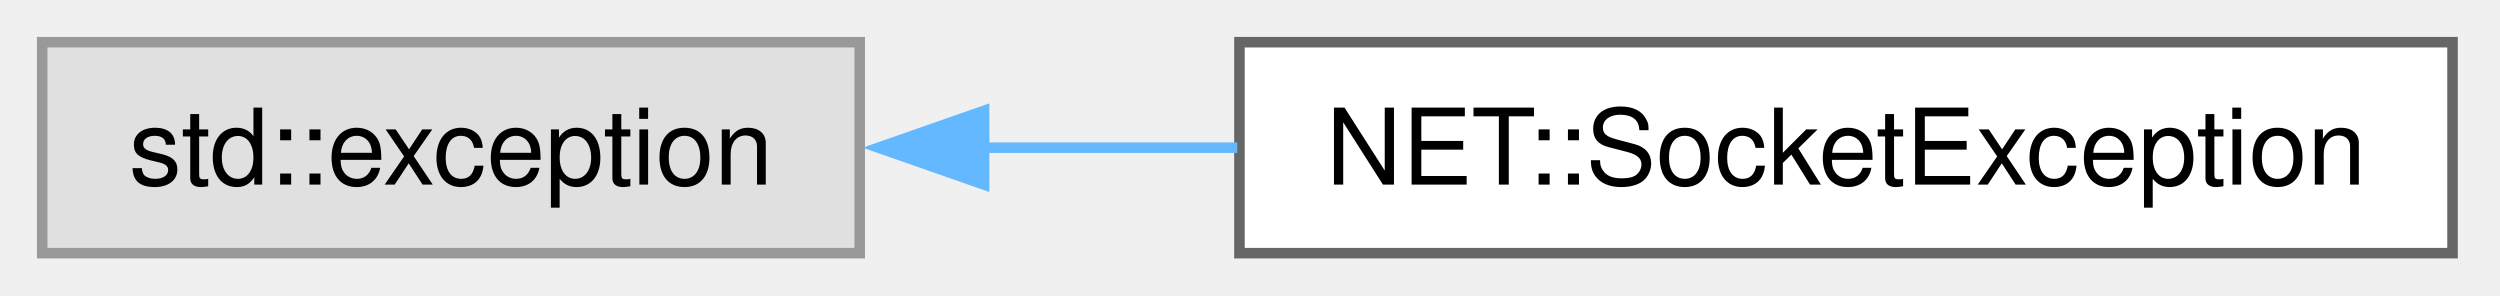
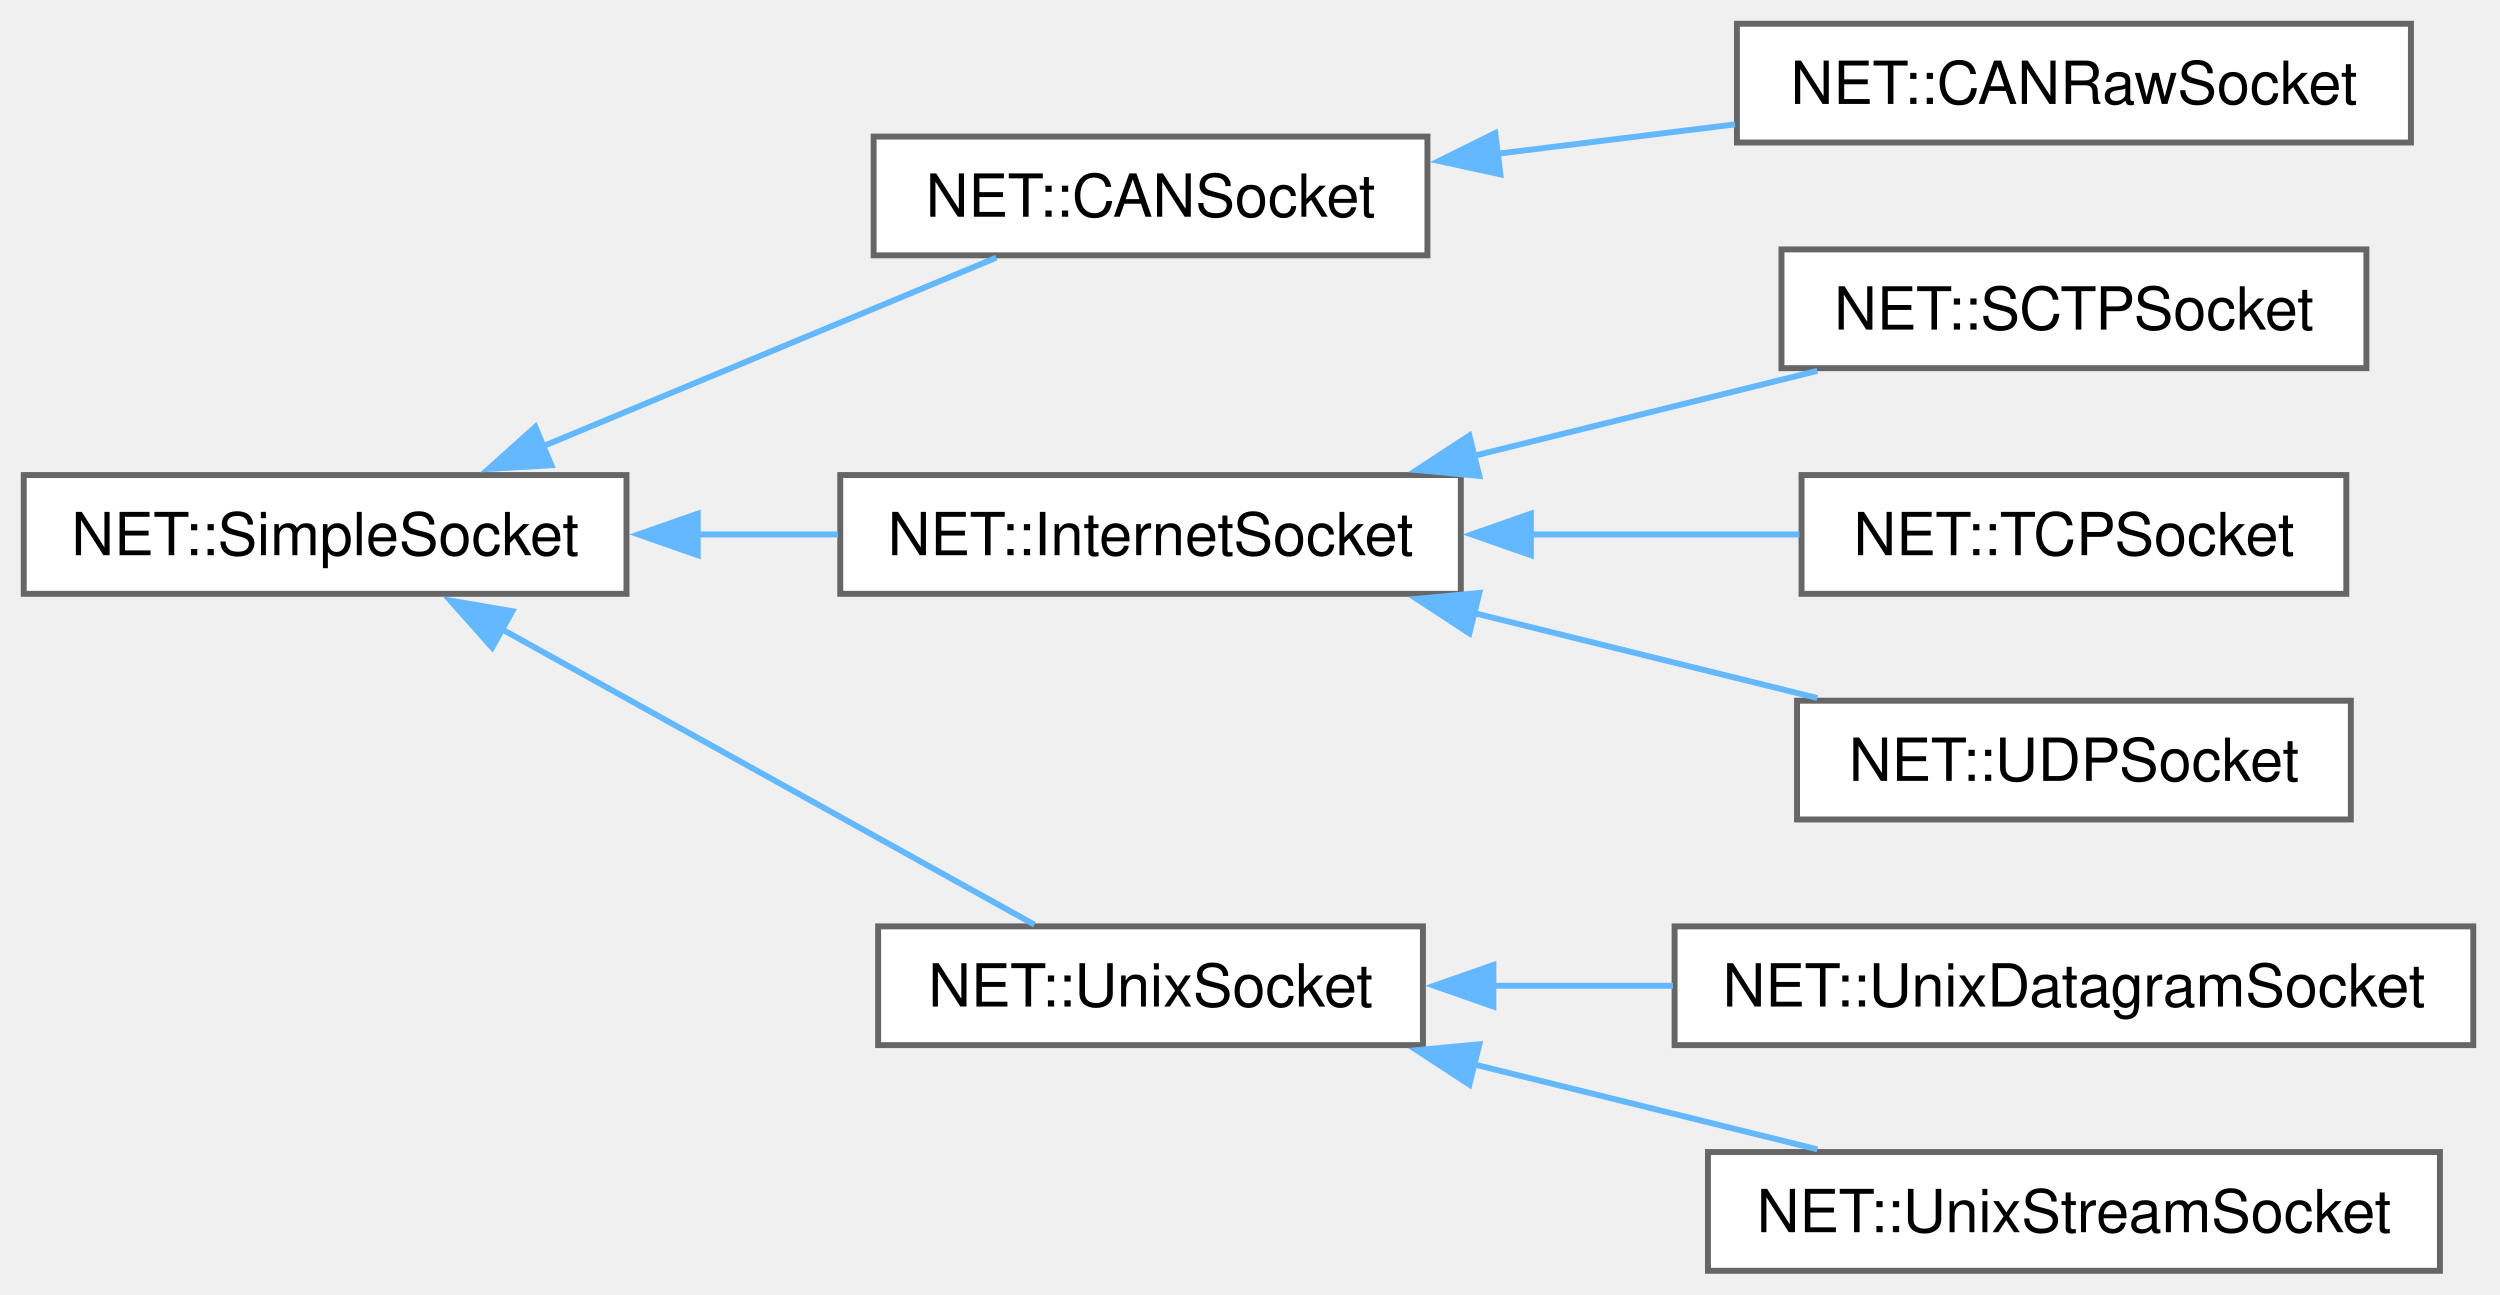
- <svg xmlns="http://www.w3.org/2000/svg" xmlns:xlink="http://www.w3.org/1999/xlink" width="237pt" height="28pt" viewBox="0.00 0.00 237.00 28.00">
-   <g id="graph0" class="graph" transform="scale(1 1) rotate(0) translate(4 24)">
+ <svg xmlns="http://www.w3.org/2000/svg" xmlns:xlink="http://www.w3.org/1999/xlink" width="421pt" height="218pt" viewBox="0.00 0.00 421.00 218.00">
+   <g id="graph0" class="graph" transform="scale(1 1) rotate(0) translate(4 214)">
    <g id="Node000000" class="node">
      <g id="a_Node000000">
-         <a xlink:title=" ">
-           <polygon fill="#e0e0e0" stroke="#999999" points="77.5,-20 0,-20 0,0 77.5,0 77.5,-20" />
-           <text xml:space="preserve" text-anchor="middle" x="38.75" y="-6.5" font-family="Helvetica,sans-Serif" font-size="10.00">std::exception</text>
+         <a xlink:href="classNET_1_1SimpleSocket.html" target="_top" xlink:title="A socket representing a basic communication endpoint.">
+           <polygon fill="white" stroke="#666666" points="101.5,-134 0,-134 0,-114 101.5,-114 101.5,-134" />
+           <text xml:space="preserve" text-anchor="middle" x="50.75" y="-120.5" font-family="Helvetica,sans-Serif" font-size="10.00">NET::SimpleSocket</text>
        </a>
      </g>
    </g>
    <g id="Node000001" class="node">
      <g id="a_Node000001">
-         <a xlink:href="classNET_1_1SocketException.html" target="_top" xlink:title="Signals a problem with the execution of a socket call.">
-           <polygon fill="white" stroke="#666666" points="228.5,-20 113.5,-20 113.5,0 228.5,0 228.5,-20" />
-           <text xml:space="preserve" text-anchor="middle" x="171" y="-6.5" font-family="Helvetica,sans-Serif" font-size="10.00">NET::SocketException</text>
+         <a xlink:href="classNET_1_1CANSocket.html" target="_top" xlink:title="CAN socket class.">
+           <polygon fill="white" stroke="#666666" points="236.38,-191 143.12,-191 143.12,-171 236.38,-171 236.38,-191" />
+           <text xml:space="preserve" text-anchor="middle" x="189.75" y="-177.5" font-family="Helvetica,sans-Serif" font-size="10.00">NET::CANSocket</text>
        </a>
      </g>
    </g>
-     <g id="edge10_Node000000_Node000001" class="edge">
-       <g id="a_edge10_Node000000_Node000001">
+     <g id="edge1_Node000000_Node000001" class="edge">
+       <g id="a_edge1_Node000000_Node000001">
        <a xlink:title=" ">
-           <path fill="none" stroke="#63b8ff" d="M89.07,-10C96.98,-10 105.22,-10 113.29,-10" />
-           <polygon fill="#63b8ff" stroke="#63b8ff" points="89.29,-6.5 79.29,-10 89.29,-13.5 89.29,-6.5" />
+           <path fill="none" stroke="#63b8ff" d="M87.34,-138.81C111.34,-148.79 142.39,-161.71 163.78,-170.61" />
+           <polygon fill="#63b8ff" stroke="#63b8ff" points="88.85,-135.65 78.28,-135.04 86.16,-142.11 88.85,-135.65" />
+         </a>
+       </g>
+     </g>
+     <g id="Node000003" class="node">
+       <g id="a_Node000003">
+         <a xlink:href="classNET_1_1InternetSocket.html" target="_top" xlink:title="Internet socket class.">
+           <polygon fill="white" stroke="#666666" points="242,-134 137.5,-134 137.5,-114 242,-114 242,-134" />
+           <text xml:space="preserve" text-anchor="middle" x="189.75" y="-120.5" font-family="Helvetica,sans-Serif" font-size="10.00">NET::InternetSocket</text>
+         </a>
+       </g>
+     </g>
+     <g id="edge3_Node000000_Node000003" class="edge">
+       <g id="a_edge3_Node000000_Node000003">
+         <a xlink:title=" ">
+           <path fill="none" stroke="#63b8ff" d="M113.45,-124C121.37,-124 129.41,-124 137.14,-124" />
+           <polygon fill="#63b8ff" stroke="#63b8ff" points="113.5,-120.5 103.5,-124 113.5,-127.5 113.5,-120.5" />
+         </a>
+       </g>
+     </g>
+     <g id="Node000007" class="node">
+       <g id="a_Node000007">
+         <a xlink:href="classNET_1_1UnixSocket.html" target="_top" xlink:title="Unix domain socket class.">
+           <polygon fill="white" stroke="#666666" points="235.62,-58 143.88,-58 143.88,-38 235.62,-38 235.62,-58" />
+           <text xml:space="preserve" text-anchor="middle" x="189.75" y="-44.5" font-family="Helvetica,sans-Serif" font-size="10.00">NET::UnixSocket</text>
+         </a>
+       </g>
+     </g>
+     <g id="edge7_Node000000_Node000007" class="edge">
+       <g id="a_edge7_Node000000_Node000007">
+         <a xlink:title=" ">
+           <path fill="none" stroke="#63b8ff" d="M80.54,-108.03C107.55,-93.04 147.16,-71.07 170.21,-58.28" />
+           <polygon fill="#63b8ff" stroke="#63b8ff" points="78.88,-104.95 71.84,-112.86 82.28,-111.07 78.88,-104.95" />
+         </a>
+       </g>
+     </g>
+     <g id="Node000002" class="node">
+       <g id="a_Node000002">
+         <a xlink:href="classNET_1_1CANRawSocket.html" target="_top" xlink:title="Raw CAN socket class.">
+           <polygon fill="white" stroke="#666666" points="402,-210 288.5,-210 288.5,-190 402,-190 402,-210" />
+           <text xml:space="preserve" text-anchor="middle" x="345.25" y="-196.5" font-family="Helvetica,sans-Serif" font-size="10.00">NET::CANRawSocket</text>
+         </a>
+       </g>
+     </g>
+     <g id="edge2_Node000001_Node000002" class="edge">
+       <g id="a_edge2_Node000001_Node000002">
+         <a xlink:title=" ">
+           <path fill="none" stroke="#63b8ff" d="M248.08,-188.1C261.2,-189.72 275.13,-191.44 288.19,-193.06" />
+           <polygon fill="#63b8ff" stroke="#63b8ff" points="248.66,-184.64 238.31,-186.89 247.8,-191.59 248.66,-184.64" />
+         </a>
+       </g>
+     </g>
+     <g id="Node000004" class="node">
+       <g id="a_Node000004">
+         <a xlink:href="classNET_1_1SCTPSocket.html" target="_top" xlink:title="SCTP socket class.">
+           <polygon fill="white" stroke="#666666" points="394.5,-172 296,-172 296,-152 394.5,-152 394.5,-172" />
+           <text xml:space="preserve" text-anchor="middle" x="345.25" y="-158.5" font-family="Helvetica,sans-Serif" font-size="10.00">NET::SCTPSocket</text>
+         </a>
+       </g>
+     </g>
+     <g id="edge4_Node000003_Node000004" class="edge">
+       <g id="a_edge4_Node000003_Node000004">
+         <a xlink:title=" ">
+           <path fill="none" stroke="#63b8ff" d="M244.26,-137.25C263.18,-141.93 284.19,-147.13 302.04,-151.55" />
+           <polygon fill="#63b8ff" stroke="#63b8ff" points="245.12,-133.85 234.57,-134.85 243.44,-140.65 245.12,-133.85" />
+         </a>
+       </g>
+     </g>
+     <g id="Node000005" class="node">
+       <g id="a_Node000005">
+         <a xlink:href="classNET_1_1TCPSocket.html" target="_top" xlink:title="TCP socket class.">
+           <polygon fill="white" stroke="#666666" points="391.12,-134 299.38,-134 299.38,-114 391.12,-114 391.12,-134" />
+           <text xml:space="preserve" text-anchor="middle" x="345.25" y="-120.5" font-family="Helvetica,sans-Serif" font-size="10.00">NET::TCPSocket</text>
+         </a>
+       </g>
+     </g>
+     <g id="edge5_Node000003_Node000005" class="edge">
+       <g id="a_edge5_Node000003_Node000005">
+         <a xlink:title=" ">
+           <path fill="none" stroke="#63b8ff" d="M253.72,-124C268.9,-124 284.83,-124 299.02,-124" />
+           <polygon fill="#63b8ff" stroke="#63b8ff" points="253.8,-120.5 243.8,-124 253.8,-127.5 253.8,-120.5" />
+         </a>
+       </g>
+     </g>
+     <g id="Node000006" class="node">
+       <g id="a_Node000006">
+         <a xlink:href="classNET_1_1UDPSocket.html" target="_top" xlink:title="UDP socket class.">
+           <polygon fill="white" stroke="#666666" points="391.88,-96 298.62,-96 298.62,-76 391.88,-76 391.88,-96" />
+           <text xml:space="preserve" text-anchor="middle" x="345.25" y="-82.5" font-family="Helvetica,sans-Serif" font-size="10.00">NET::UDPSocket</text>
+         </a>
+       </g>
+     </g>
+     <g id="edge6_Node000003_Node000006" class="edge">
+       <g id="a_edge6_Node000003_Node000006">
+         <a xlink:title=" ">
+           <path fill="none" stroke="#63b8ff" d="M244.26,-110.75C263.18,-106.07 284.19,-100.87 302.04,-96.45" />
+           <polygon fill="#63b8ff" stroke="#63b8ff" points="243.44,-107.35 234.57,-113.15 245.12,-114.15 243.44,-107.35" />
+         </a>
+       </g>
+     </g>
+     <g id="Node000008" class="node">
+       <g id="a_Node000008">
+         <a xlink:href="classNET_1_1UnixDatagramSocket.html" target="_top" xlink:title="Unix datagram socket class.">
+           <polygon fill="white" stroke="#666666" points="412.5,-58 278,-58 278,-38 412.5,-38 412.5,-58" />
+           <text xml:space="preserve" text-anchor="middle" x="345.25" y="-44.5" font-family="Helvetica,sans-Serif" font-size="10.00">NET::UnixDatagramSocket</text>
+         </a>
+       </g>
+     </g>
+     <g id="edge8_Node000007_Node000008" class="edge">
+       <g id="a_edge8_Node000007_Node000008">
+         <a xlink:title=" ">
+           <path fill="none" stroke="#63b8ff" d="M247.33,-48C257.22,-48 267.6,-48 277.73,-48" />
+           <polygon fill="#63b8ff" stroke="#63b8ff" points="247.49,-44.5 237.49,-48 247.49,-51.5 247.49,-44.5" />
+         </a>
+       </g>
+     </g>
+     <g id="Node000009" class="node">
+       <g id="a_Node000009">
+         <a xlink:href="classNET_1_1UnixStreamSocket.html" target="_top" xlink:title="Unix domain stream socket class.">
+           <polygon fill="white" stroke="#666666" points="406.88,-20 283.62,-20 283.62,0 406.88,0 406.88,-20" />
+           <text xml:space="preserve" text-anchor="middle" x="345.25" y="-6.5" font-family="Helvetica,sans-Serif" font-size="10.00">NET::UnixStreamSocket</text>
+         </a>
+       </g>
+     </g>
+     <g id="edge9_Node000007_Node000009" class="edge">
+       <g id="a_edge9_Node000007_Node000009">
+         <a xlink:title=" ">
+           <path fill="none" stroke="#63b8ff" d="M244.26,-34.75C263.18,-30.07 284.19,-24.87 302.04,-20.45" />
+           <polygon fill="#63b8ff" stroke="#63b8ff" points="243.44,-31.35 234.57,-37.15 245.12,-38.15 243.44,-31.35" />
        </a>
      </g>
    </g>
  </g>
</svg>
